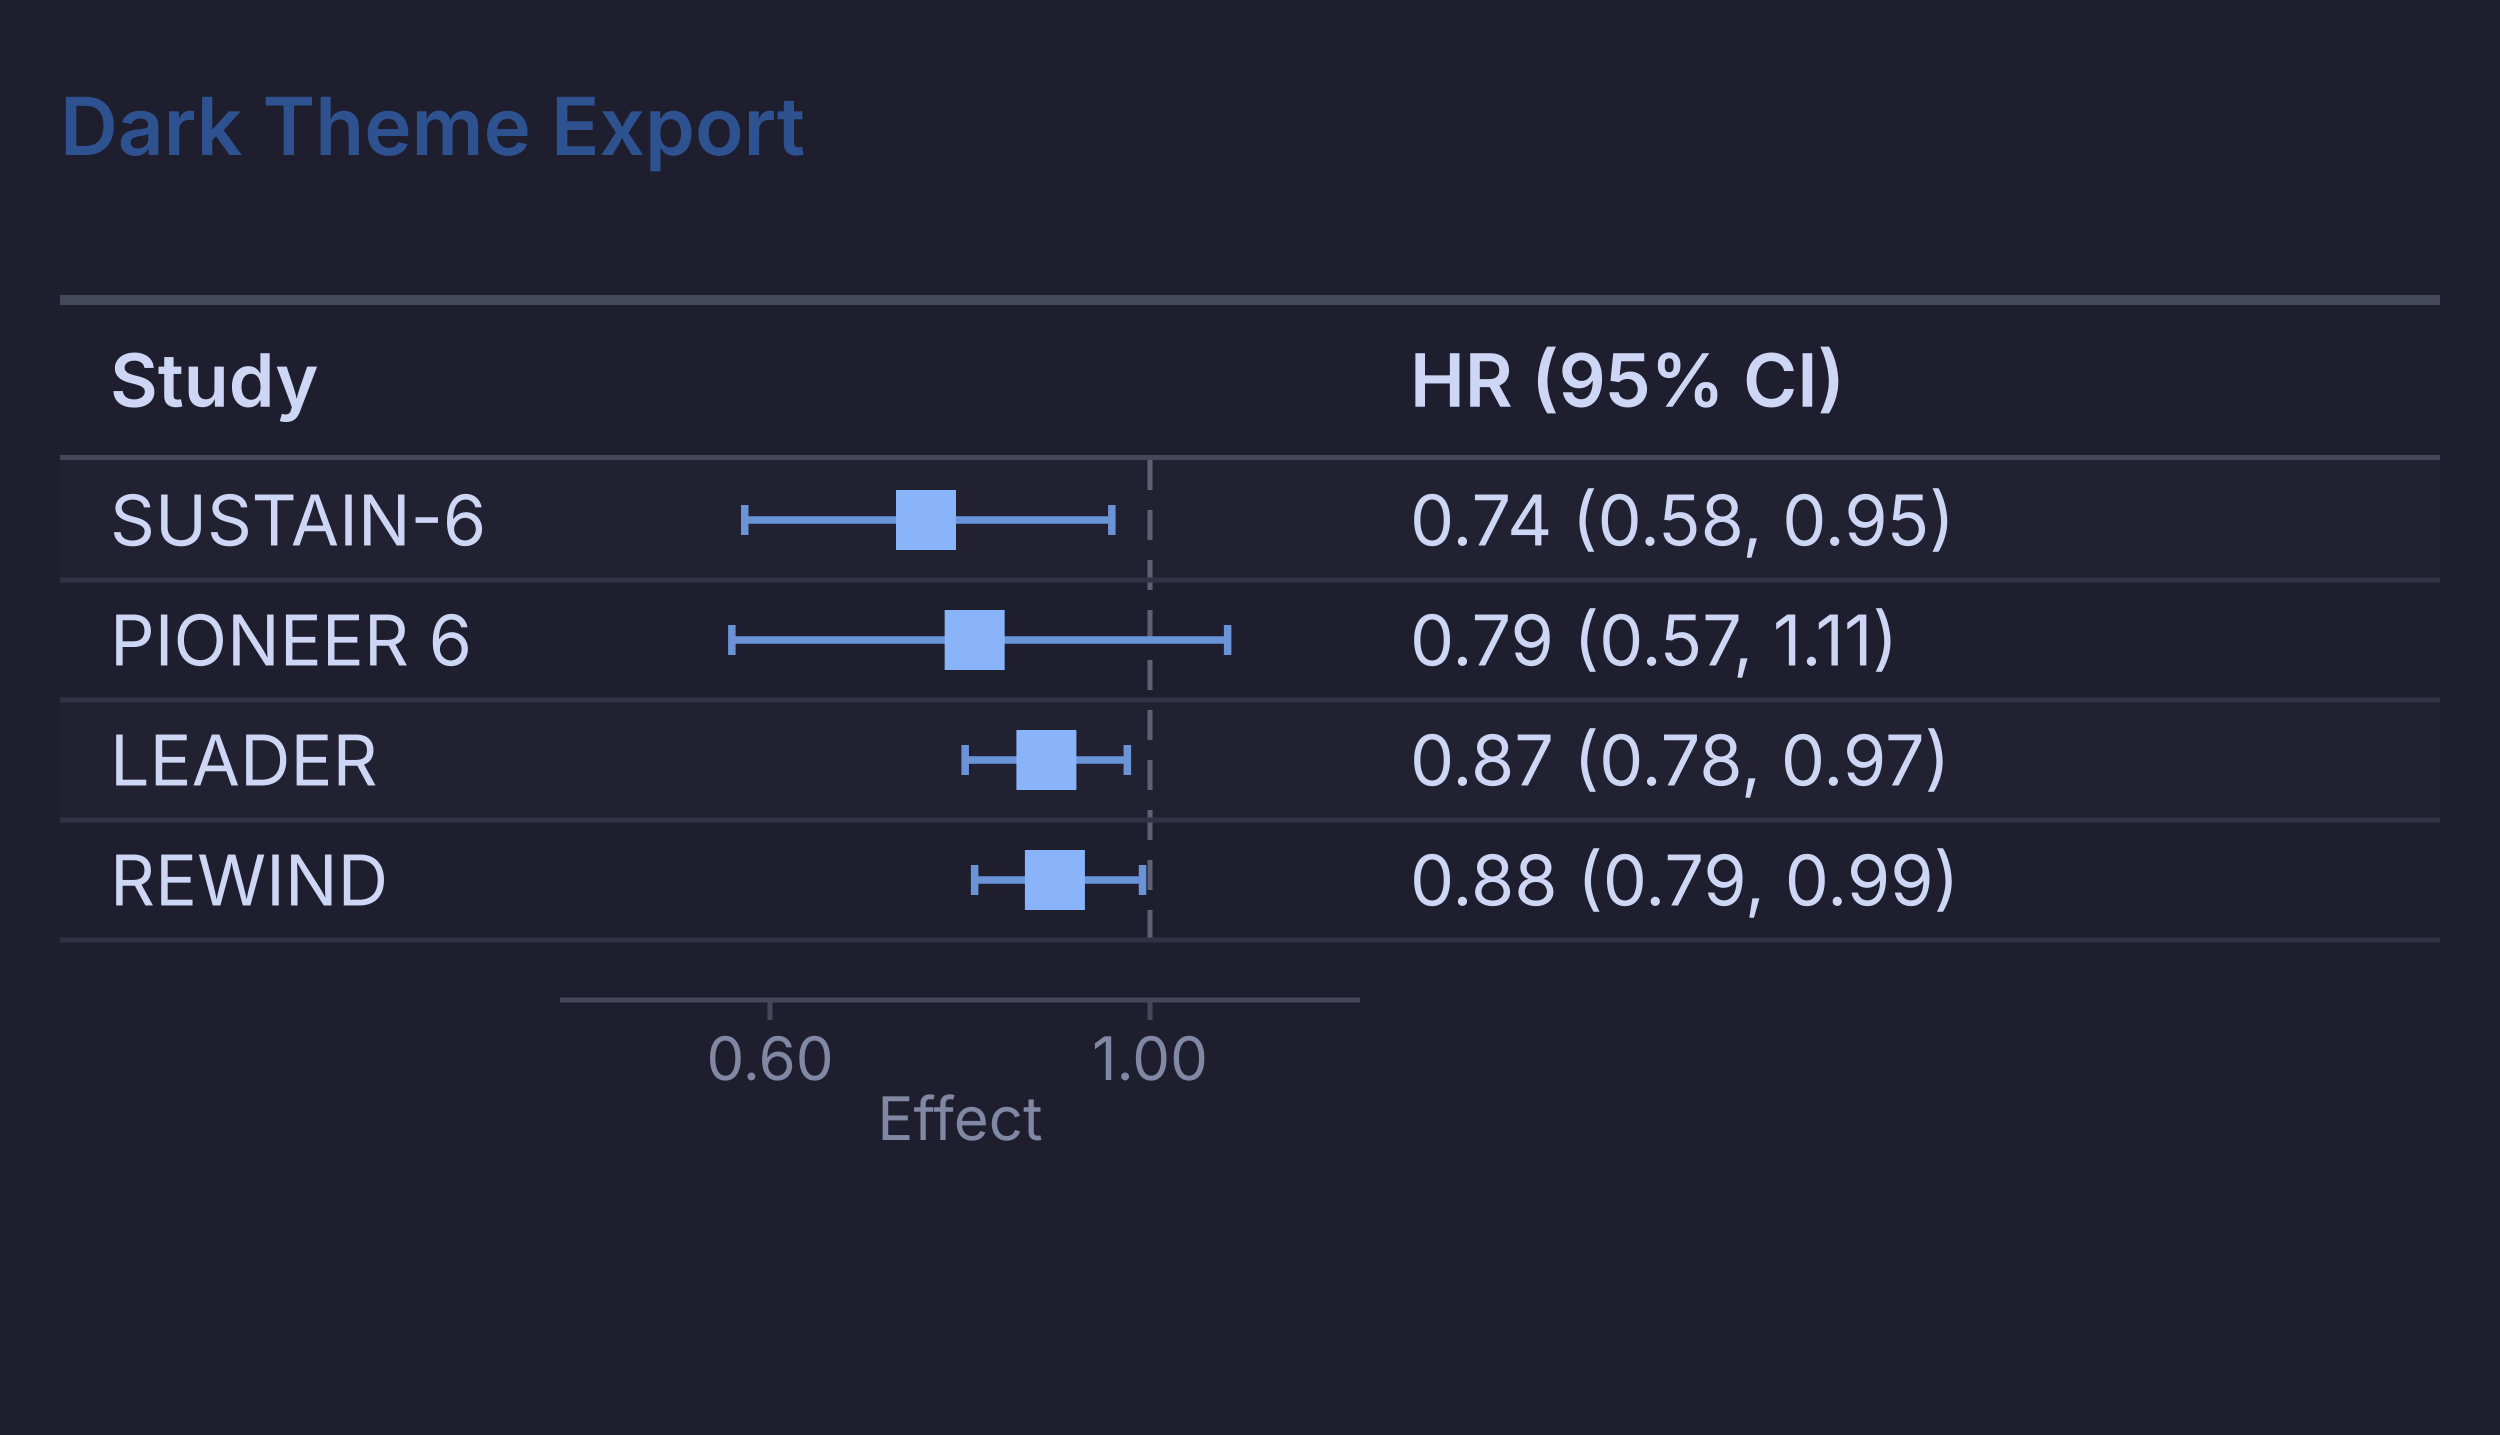
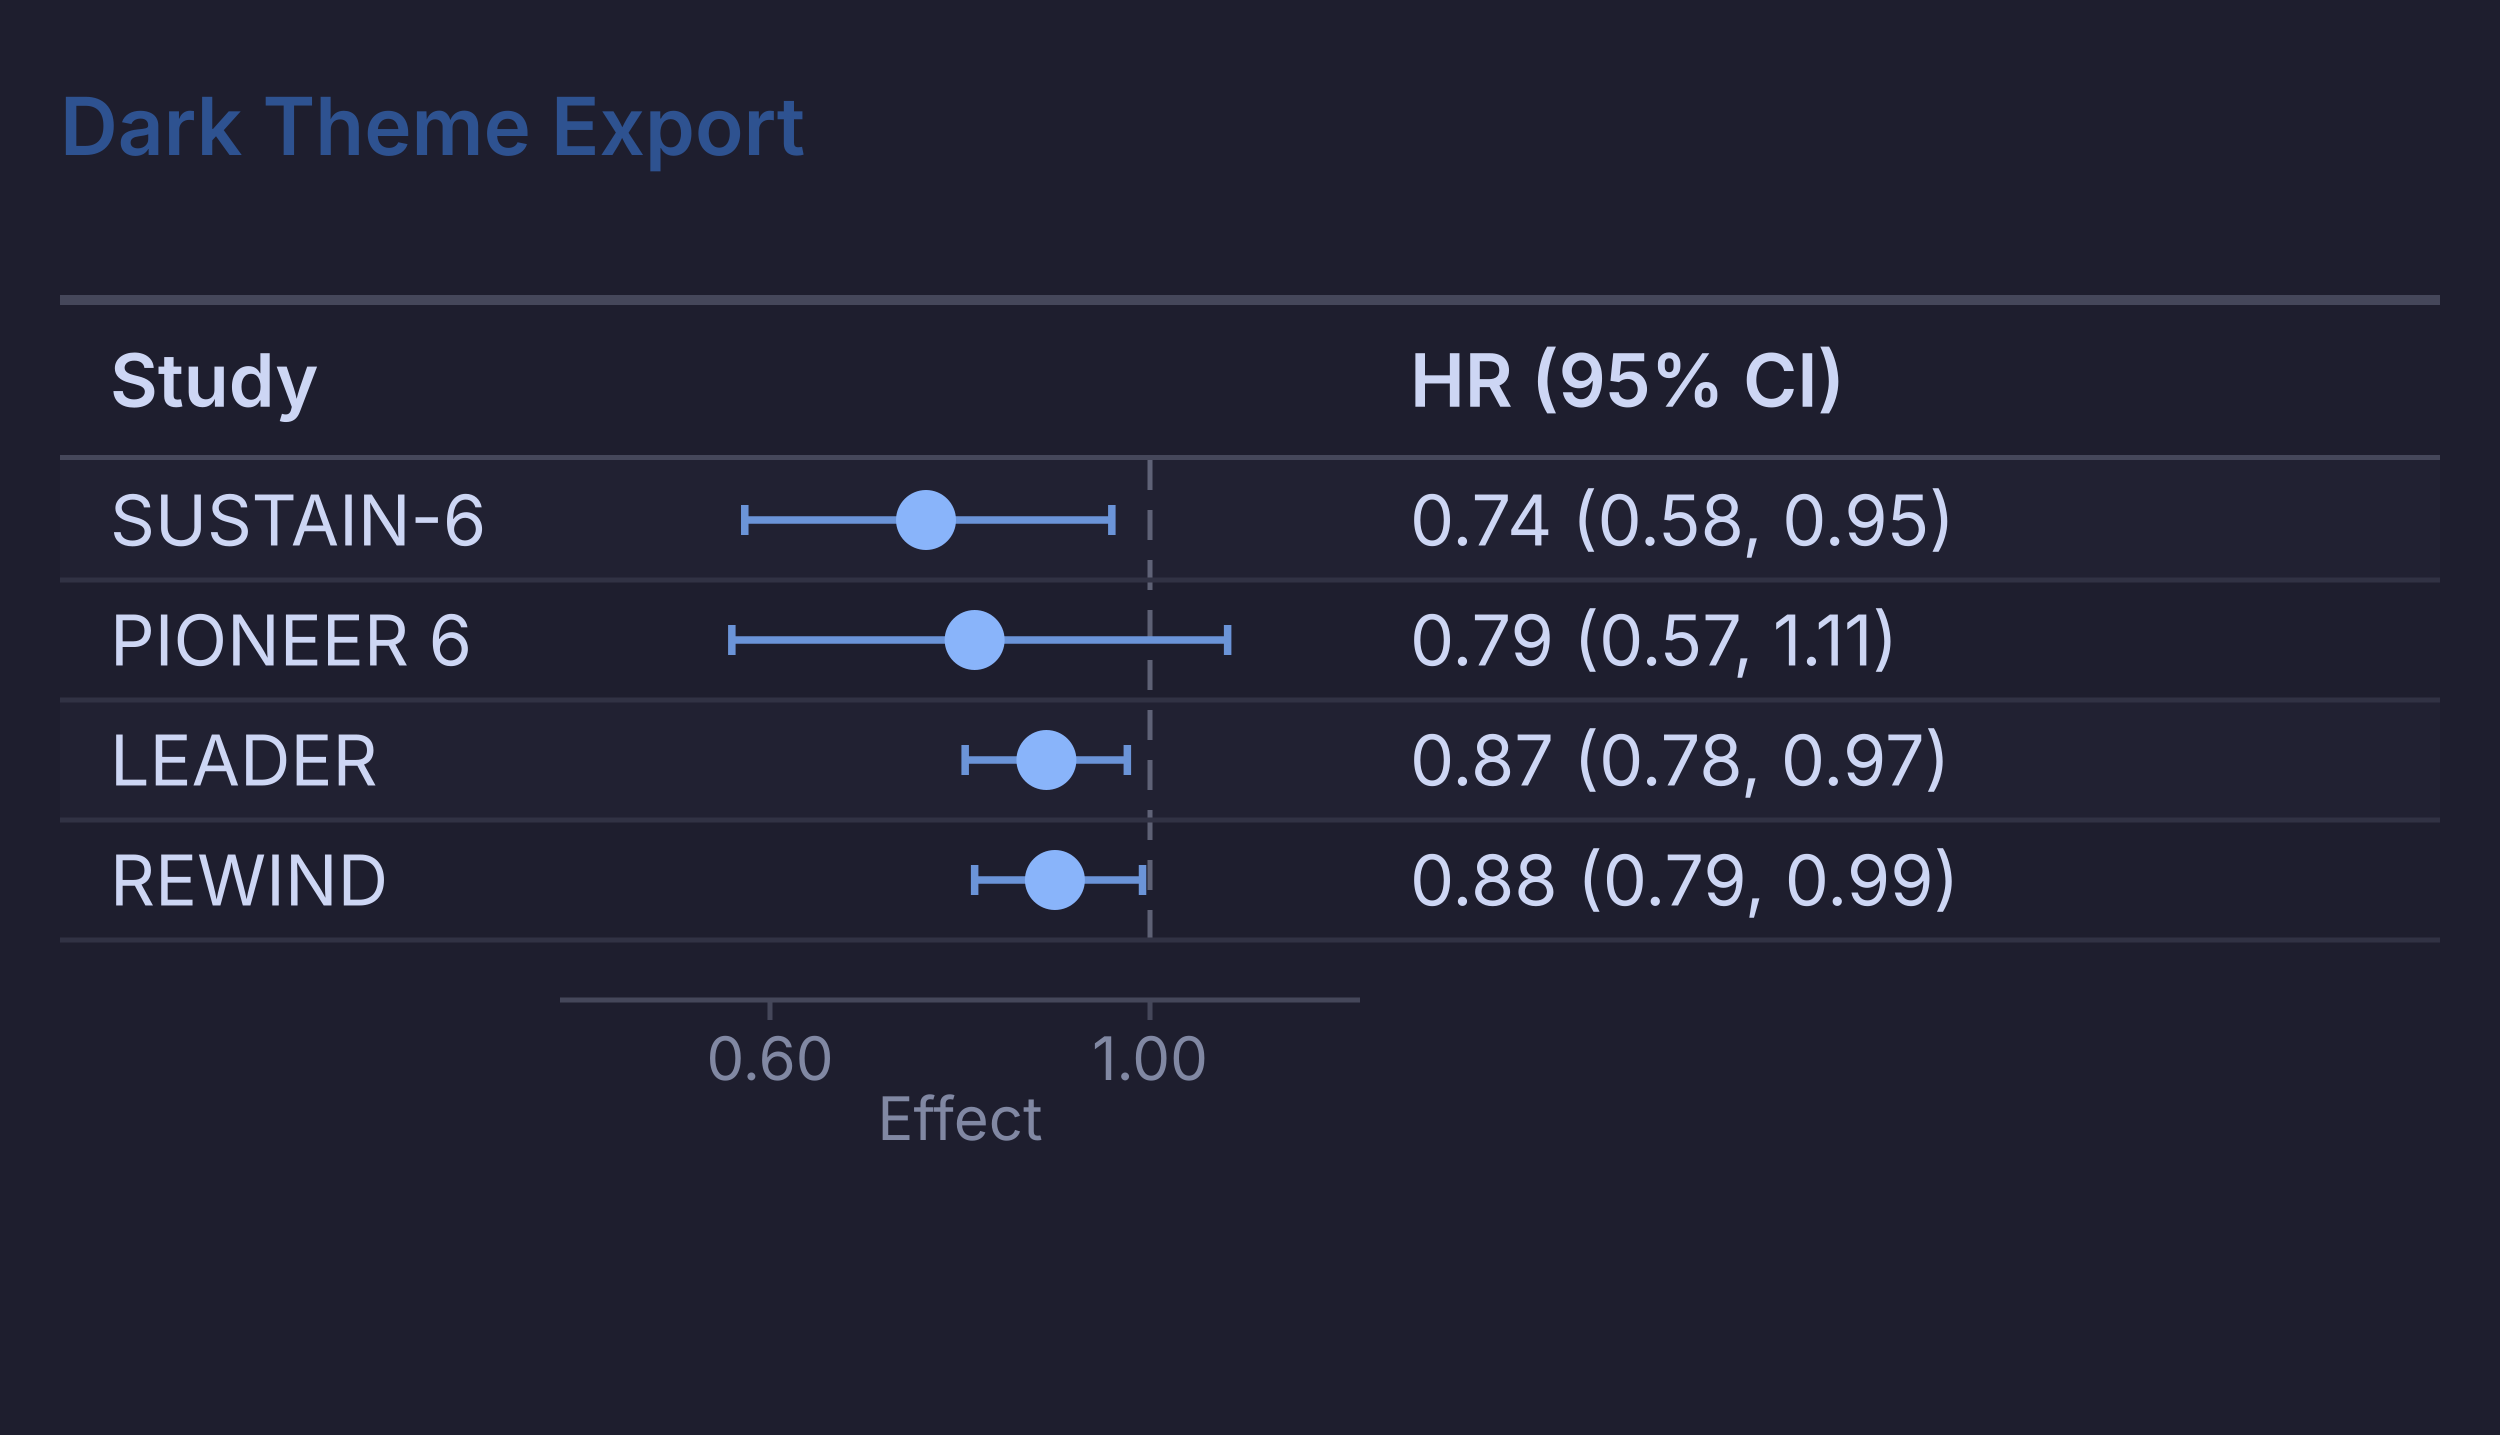
<svg xmlns="http://www.w3.org/2000/svg" width="500" height="287" viewBox="0 0 500 287">
  <style>
  text {
    font-variant-numeric: tabular-nums;
  }
</style>
  <rect width="100%" height="100%" fill="#1E1E2E" />
  <text x="12" y="31" font-family="system-ui, -apple-system, 'Segoe UI', sans-serif" font-size="16px" font-weight="600" fill="#2E5290">Dark Theme Export</text>
  <line x1="12" x2="488" y1="60" y2="60" stroke="#45475A" stroke-width="2" />
  <text class="cell-text" dominant-baseline="central" x="22" y="76" font-family="system-ui, -apple-system, 'Segoe UI', sans-serif" font-size="14.7px" font-weight="600" fill="#CDD6F4">Study</text>
  <text class="cell-text" dominant-baseline="central" x="282" y="76" font-family="system-ui, -apple-system, 'Segoe UI', sans-serif" font-size="14.7px" font-weight="600" text-anchor="start" fill="#CDD6F4">HR (95% CI)</text>
  <line x1="12" x2="488" y1="92" y2="92" stroke="#45475A" stroke-width="2" />
  <rect x="12" y="92" width="476" height="24" fill="#212132" />
  <rect x="12" y="140" width="476" height="24" fill="#212132" />
  <line x1="230.001" x2="230.001" y1="92" y2="188" stroke="#898EA5" stroke-width="1" stroke-opacity="0.6" stroke-dasharray="6,4" />
  <g class="interval effect-0">
    <line x1="148.955" x2="222.369" y1="104" y2="104" stroke="#6B94D8" stroke-width="1.5" />
    <line x1="148.955" x2="148.955" y1="101" y2="107" stroke="#6B94D8" stroke-width="1.5" />
    <line x1="222.369" x2="222.369" y1="101" y2="107" stroke="#6B94D8" stroke-width="1.5" />
-     <rect x="179.202" y="98" width="12" height="12" fill="#89B4FA" />
+     <circle cx="185.202" cy="104" r="6" fill="#89B4FA" />
  </g>
  <g class="interval effect-0">
    <line x1="146.368" x2="245.528" y1="128" y2="128" stroke="#6B94D8" stroke-width="1.5" />
    <line x1="146.368" x2="146.368" y1="125" y2="131" stroke="#6B94D8" stroke-width="1.5" />
    <line x1="245.528" x2="245.528" y1="125" y2="131" stroke="#6B94D8" stroke-width="1.5" />
-     <rect x="188.93" y="122" width="12" height="12" fill="#89B4FA" />
+     <circle cx="194.93" cy="128" r="6" fill="#89B4FA" />
  </g>
  <g class="interval effect-0">
    <line x1="193.034" x2="225.469" y1="152" y2="152" stroke="#6B94D8" stroke-width="1.5" />
    <line x1="193.034" x2="193.034" y1="149" y2="155" stroke="#6B94D8" stroke-width="1.5" />
    <line x1="225.469" x2="225.469" y1="149" y2="155" stroke="#6B94D8" stroke-width="1.5" />
-     <rect x="203.281" y="146" width="12" height="12" fill="#89B4FA" />
+     <circle cx="209.281" cy="152" r="6" fill="#89B4FA" />
  </g>
  <g class="interval effect-0">
    <line x1="194.93" x2="228.505" y1="176" y2="176" stroke="#6B94D8" stroke-width="1.5" />
    <line x1="194.93" x2="194.93" y1="173" y2="179" stroke="#6B94D8" stroke-width="1.5" />
    <line x1="228.505" x2="228.505" y1="173" y2="179" stroke="#6B94D8" stroke-width="1.5" />
-     <rect x="204.981" y="170" width="12" height="12" fill="#89B4FA" />
+     <circle cx="210.981" cy="176" r="6" fill="#89B4FA" />
  </g>
  <g transform="translate(0, 200)">
    <line x1="112" x2="272" y1="0" y2="0" stroke="#45475A" stroke-width="1" />
    <line x1="153.999" x2="153.999" y1="0" y2="4" stroke="#45475A" stroke-width="1" />
    <text x="153.999" y="16" text-anchor="middle" font-family="system-ui, -apple-system, 'Segoe UI', sans-serif" font-size="12px" font-weight="400" font-style="normal" fill="#8188A3">0.60</text>
    <line x1="230.001" x2="230.001" y1="0" y2="4" stroke="#45475A" stroke-width="1" />
    <text x="230.001" y="16" text-anchor="middle" font-family="system-ui, -apple-system, 'Segoe UI', sans-serif" font-size="12px" font-weight="400" font-style="normal" fill="#8188A3">1.00</text>
    <text x="192" y="28" text-anchor="middle" font-family="system-ui, -apple-system, 'Segoe UI', sans-serif" font-size="12px" font-weight="400" font-style="normal" fill="#8188A3">Effect</text>
  </g>
  <text class="cell-text" dominant-baseline="central" x="22" y="104" font-family="system-ui, -apple-system, 'Segoe UI', sans-serif" font-size="14px" font-weight="400" font-style="normal" fill="#CDD6F4">SUSTAIN-6</text>
  <text class="cell-text" dominant-baseline="central" x="282" y="104" font-family="system-ui, -apple-system, 'Segoe UI', sans-serif" font-size="14px" font-weight="400" font-style="normal" text-anchor="start" fill="#CDD6F4">0.74 (0.58, 0.95)</text>
  <line x1="12" x2="488" y1="116" y2="116" stroke="#313244" stroke-width="1" />
  <text class="cell-text" dominant-baseline="central" x="22" y="128" font-family="system-ui, -apple-system, 'Segoe UI', sans-serif" font-size="14px" font-weight="400" font-style="normal" fill="#CDD6F4">PIONEER 6</text>
  <text class="cell-text" dominant-baseline="central" x="282" y="128" font-family="system-ui, -apple-system, 'Segoe UI', sans-serif" font-size="14px" font-weight="400" font-style="normal" text-anchor="start" fill="#CDD6F4">0.79 (0.57, 1.11)</text>
  <line x1="12" x2="488" y1="140" y2="140" stroke="#313244" stroke-width="1" />
  <text class="cell-text" dominant-baseline="central" x="22" y="152" font-family="system-ui, -apple-system, 'Segoe UI', sans-serif" font-size="14px" font-weight="400" font-style="normal" fill="#CDD6F4">LEADER</text>
  <text class="cell-text" dominant-baseline="central" x="282" y="152" font-family="system-ui, -apple-system, 'Segoe UI', sans-serif" font-size="14px" font-weight="400" font-style="normal" text-anchor="start" fill="#CDD6F4">0.87 (0.78, 0.97)</text>
  <line x1="12" x2="488" y1="164" y2="164" stroke="#313244" stroke-width="1" />
  <text class="cell-text" dominant-baseline="central" x="22" y="176" font-family="system-ui, -apple-system, 'Segoe UI', sans-serif" font-size="14px" font-weight="400" font-style="normal" fill="#CDD6F4">REWIND</text>
  <text class="cell-text" dominant-baseline="central" x="282" y="176" font-family="system-ui, -apple-system, 'Segoe UI', sans-serif" font-size="14px" font-weight="400" font-style="normal" text-anchor="start" fill="#CDD6F4">0.88 (0.79, 0.99)</text>
  <line x1="12" x2="488" y1="188" y2="188" stroke="#313244" stroke-width="1" />
</svg>
